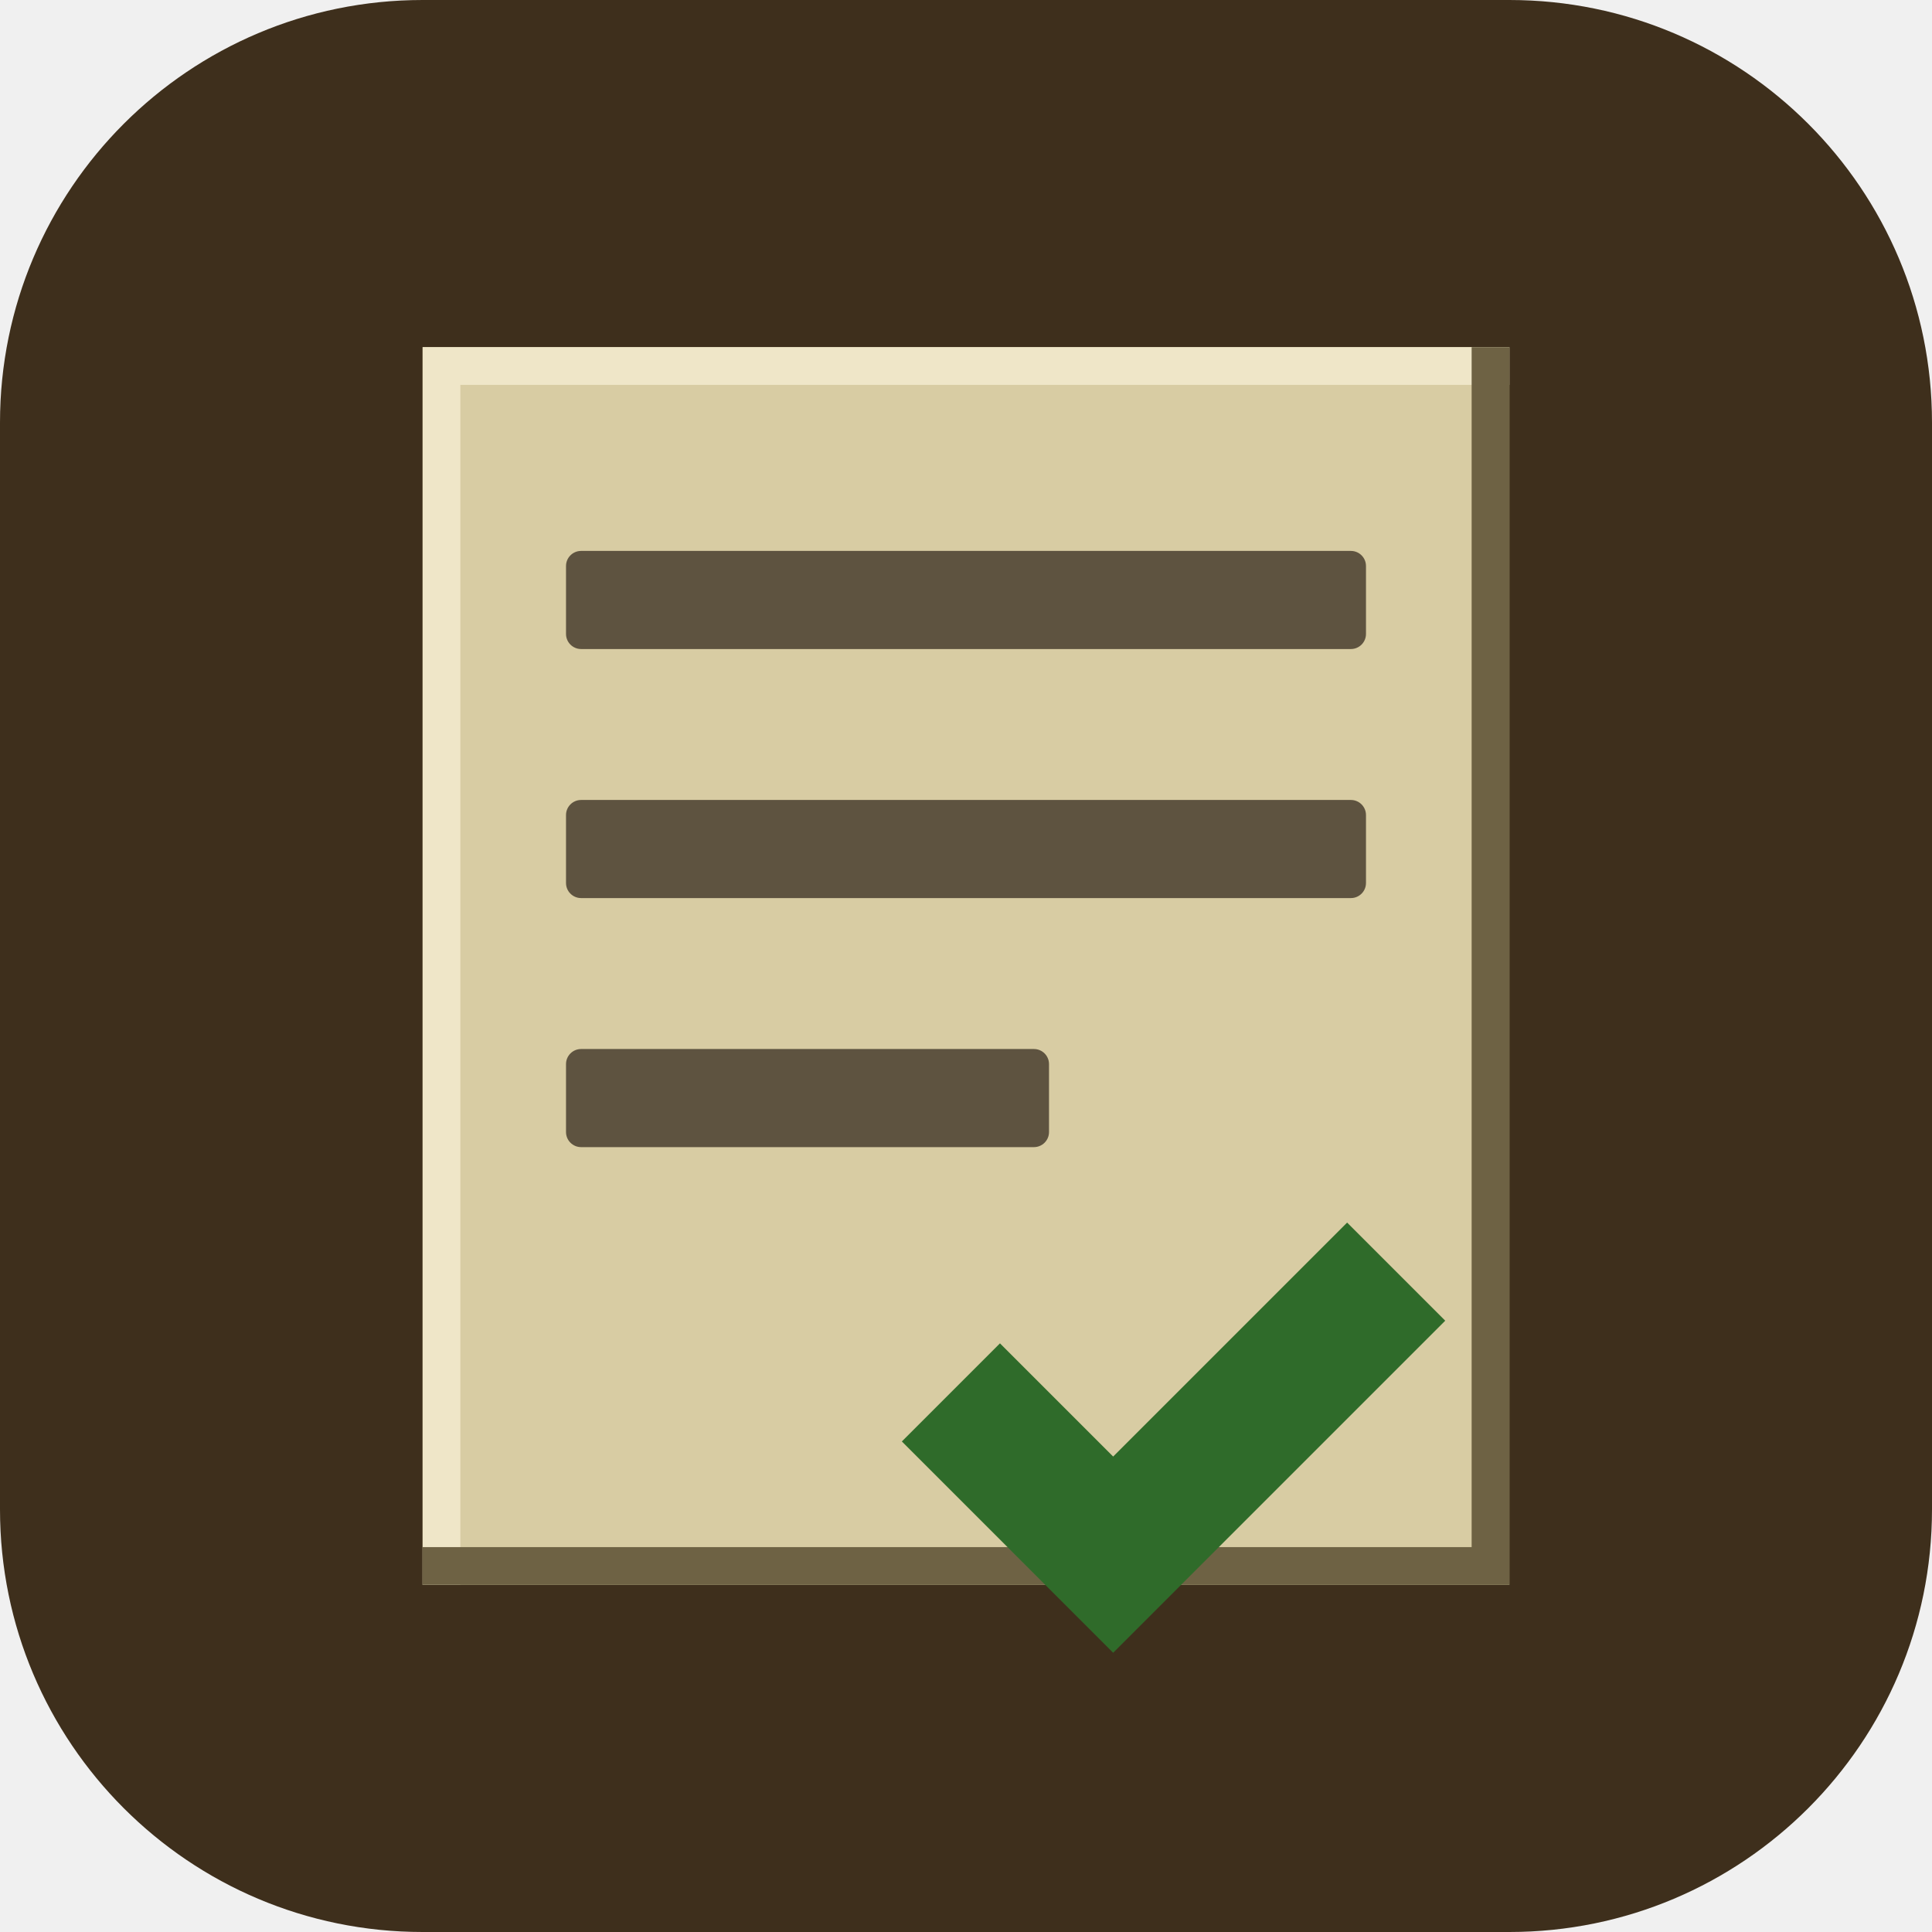
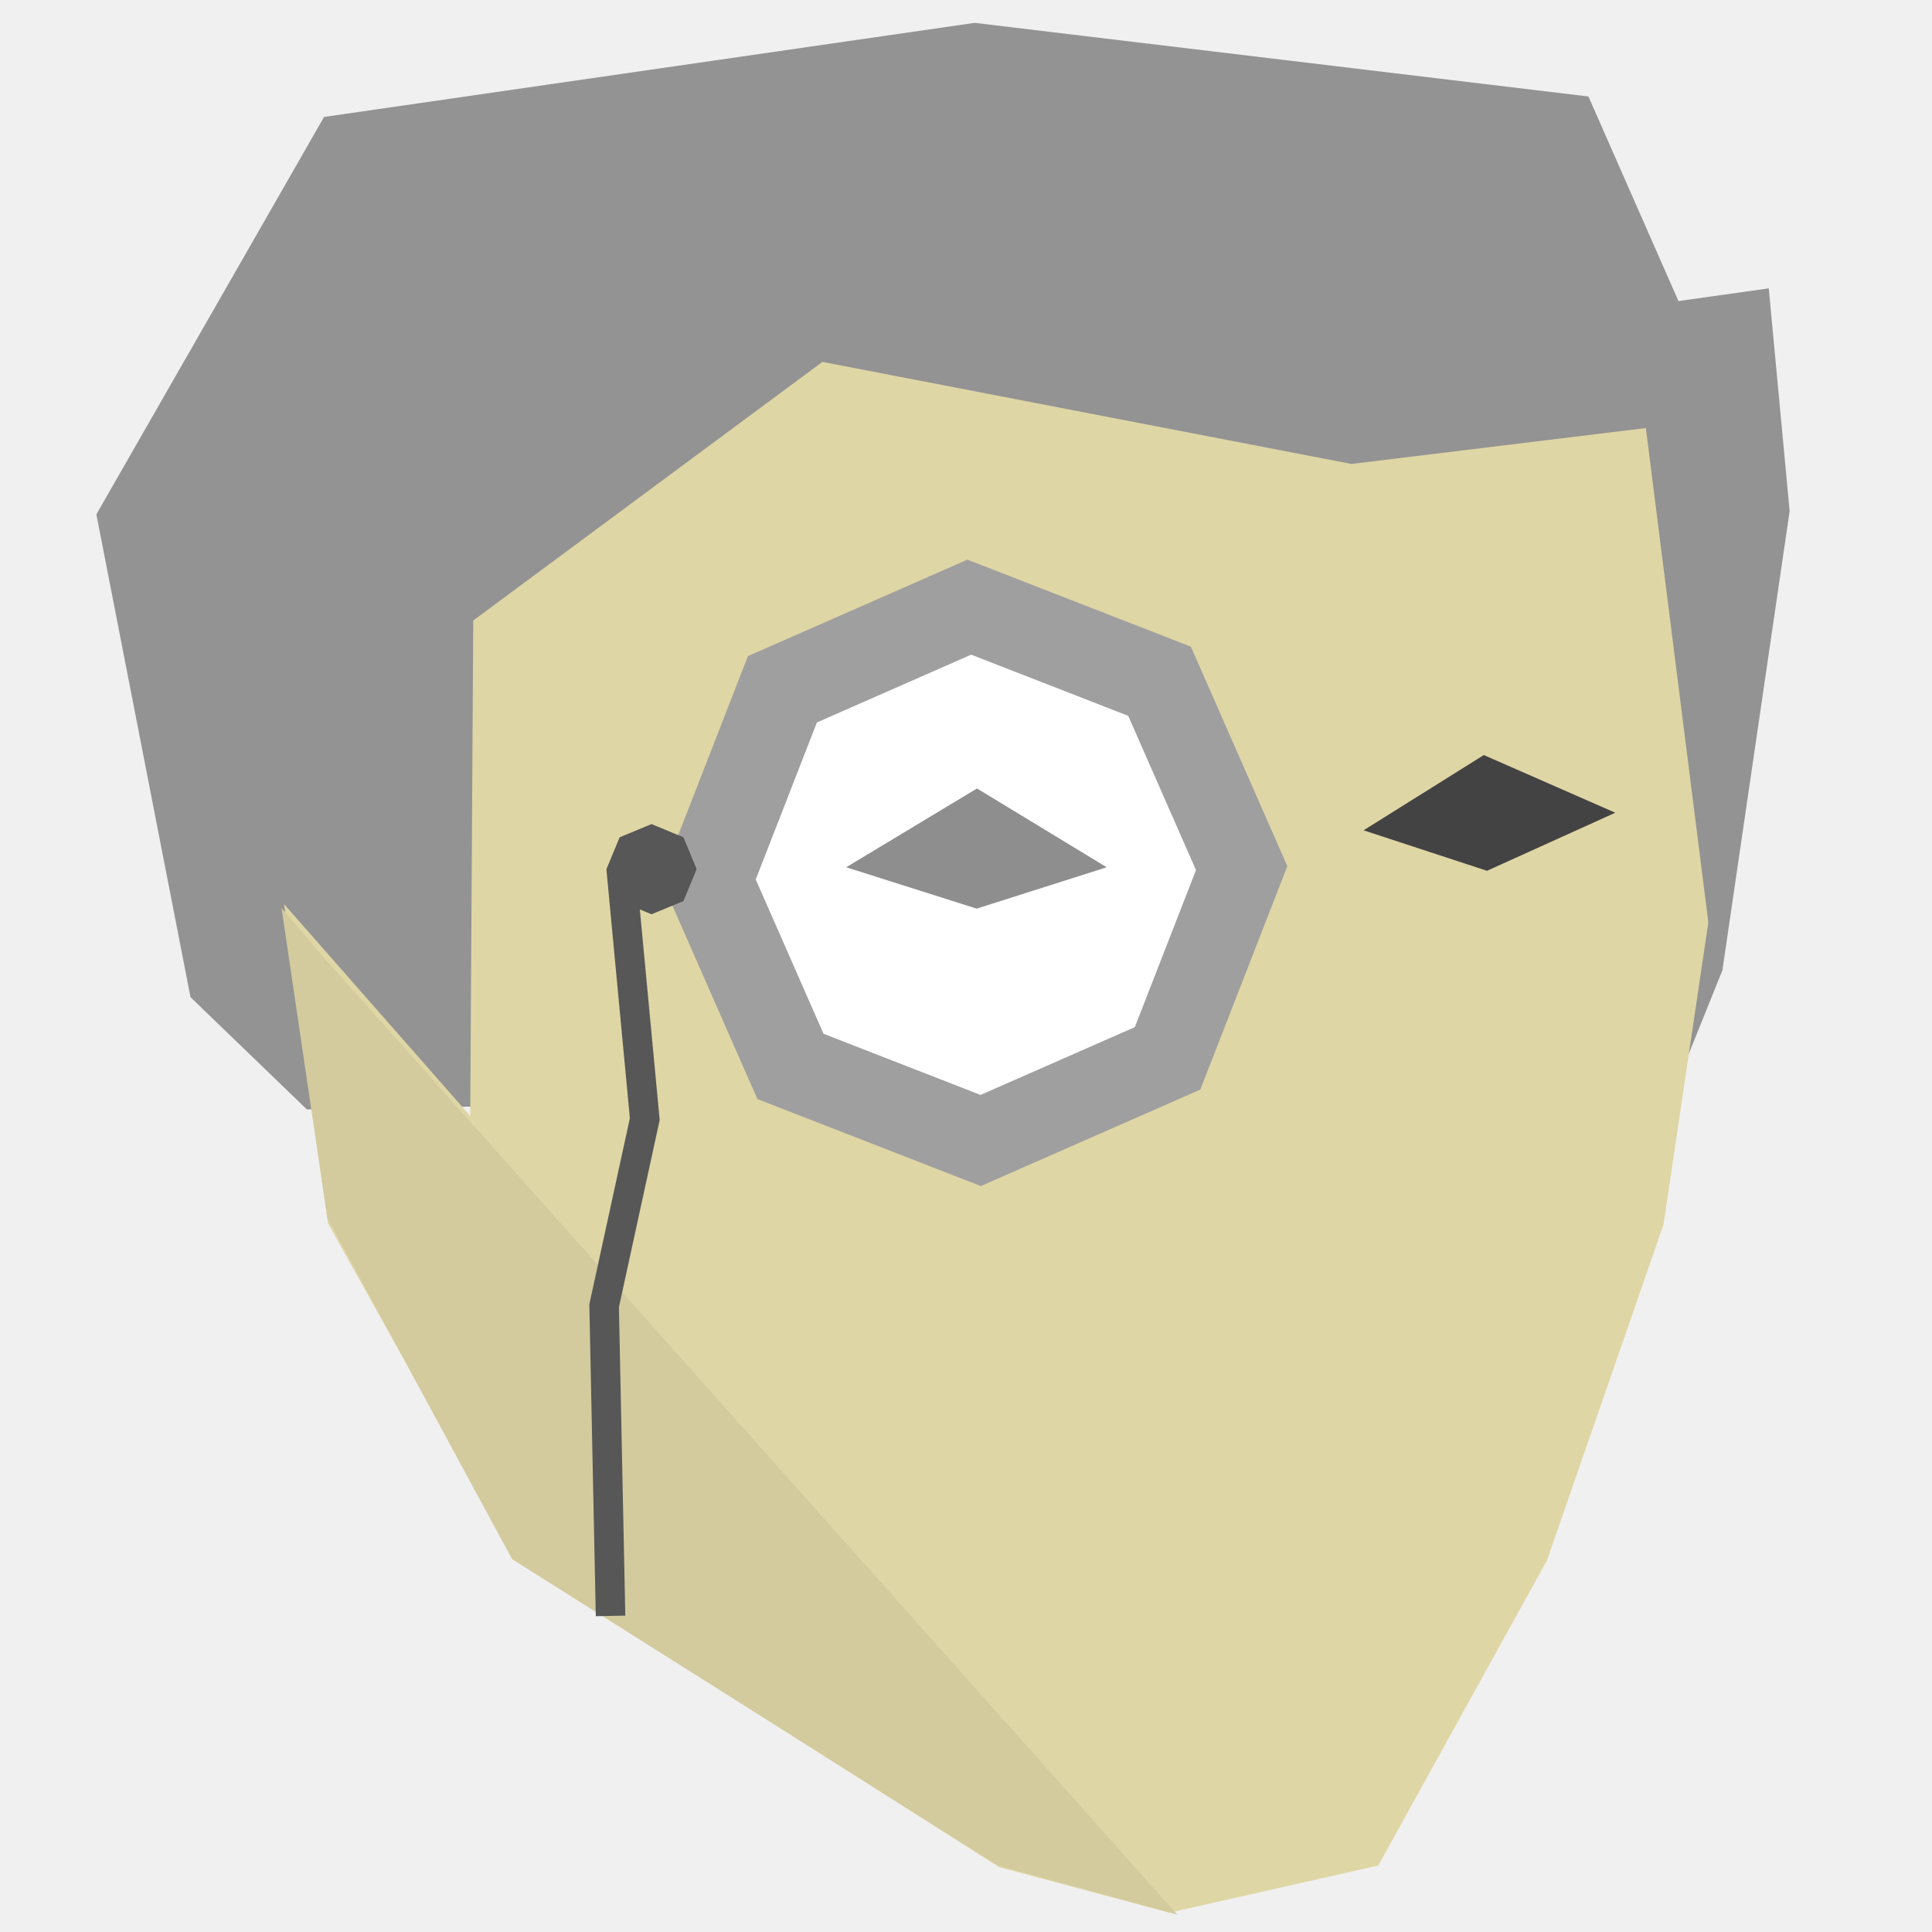
- <svg xmlns="http://www.w3.org/2000/svg" viewBox="0 0 512 512" role="img" aria-label="StageScape">
-   <rect width="512" height="512" rx="112" fill="#3E2F1C" />
-   <rect x="112" y="92" width="288" height="328" fill="#D8CCA3" />
-   <path d="M112 92h288v10H122v318h-10V92Z" fill="#EFE6C8" />
-   <path d="M400 92v328H112v-10h278V92h10Z" fill="#6E6244" />
-   <rect x="150" y="146" width="212" height="26" rx="4" fill="#5E5340" />
-   <rect x="150" y="212" width="212" height="26" rx="4" fill="#5E5340" />
-   <rect x="150" y="278" width="128" height="26" rx="4" fill="#5E5340" />
-   <path d="m265 356 30 30 62-62 26 26-88 88-56-56 26-26Z" fill="#2F6B2A" />
+ <svg xmlns="http://www.w3.org/2000/svg" width="512" height="512" viewBox="0 0 135.467 135.467" version="1.1" id="svg1">
+   <defs id="defs1" />
+   <g id="layer1">
+     <path id="rect6" style="fill:#939393;fill-opacity:1;stroke:none;stroke-width:2.07;stroke-linecap:round" d="M 68.34,1.602 22.722,8.2 6.757,36.068 13.358,69.919 l 8.159,7.873 96.007,-1.69 3.247,-8.068 4.714,-32.193 -1.463,-15.623 -6.333,0.892 -6.312,-14.345 z" />
+     <path id="rect7" style="fill:#dfd6a5;fill-opacity:1;stroke:none;stroke-width:2.07;stroke-linecap:round" d="M 57.665,25.375 33.183,43.509 32.972,78.248 19.921,63.397 l 3.068,22.369 13.193,23.643 33.867,21.511 11.943,3.192 14.645,-3.304 11.828,-21.386 8.177,-23.561 3.143,-21.187 -4.382,-34.66 -20.643,2.518 z" />
+     <path style="fill:#9f9f9f;fill-opacity:1;stroke:none;stroke-width:2;stroke-linecap:round" id="path8" d="m -0.371,-24.675 -12.89,9.891 -16.109,-2.121 -9.891,-12.89 2.121,-16.109 12.89,-9.891 16.109,2.121 9.891,12.89 z" transform="matrix(1.004976,0.2464469,-0.2464469,1.004976,78.4556,101.2893)" />
+     <path style="fill:#575757;fill-opacity:1;stroke:none;stroke-width:2;stroke-linecap:square;stroke-opacity:1" id="path10" d="m 26.437,60.552 -1.483,0.614 -1.483,-0.614 -0.614,-1.483 0.614,-1.483 1.483,-0.614 1.483,0.614 0.614,1.483 z" transform="matrix(1.508193,0,0,1.508193,8.049296,-28.14276)" />
+     <path style="fill:#ffffff;fill-opacity:1;stroke:none;stroke-width:2;stroke-linecap:round" id="path1" d="m -0.371,-24.675 -12.89,9.891 -16.109,-2.121 -9.891,-12.89 2.121,-16.109 12.89,-9.891 16.109,2.121 9.891,12.89 z" transform="matrix(0.7063037,0.1732045,-0.1732045,0.7063037,75.55967,89.51177)" />
+     <path style="fill:#d3cb9e;fill-opacity:1;stroke:none;stroke-width:2;stroke-linecap:square" d="m 19.742,63.67 3.208,21.717 12.956,23.938 34.056,21.47 12.586,3.455 -59.968,-67.248 z" id="path2" />
+     <path style="fill:none;fill-opacity:1;stroke:#575757;stroke-width:2.07;stroke-linecap:square;stroke-opacity:1" d="m 43.647,61.891 1.563,16.579 -2.85,13.088 0.429,20.711" id="path9" />
+     <path style="fill:#434343;fill-opacity:1;stroke:none;stroke-width:3.044;stroke-linecap:square" d="m 95.61,58.22 8.655,2.838 8.994,-4.072 -9.218,-4.044 z" id="path3" />
+     <path style="fill:#8e8e8e;fill-opacity:1;stroke:none;stroke-width:3.044;stroke-linecap:square" d="m 59.333,60.811 9.149,2.9 9.117,-2.9 -9.094,-5.525 z" id="path4" />
+   </g>
</svg>
